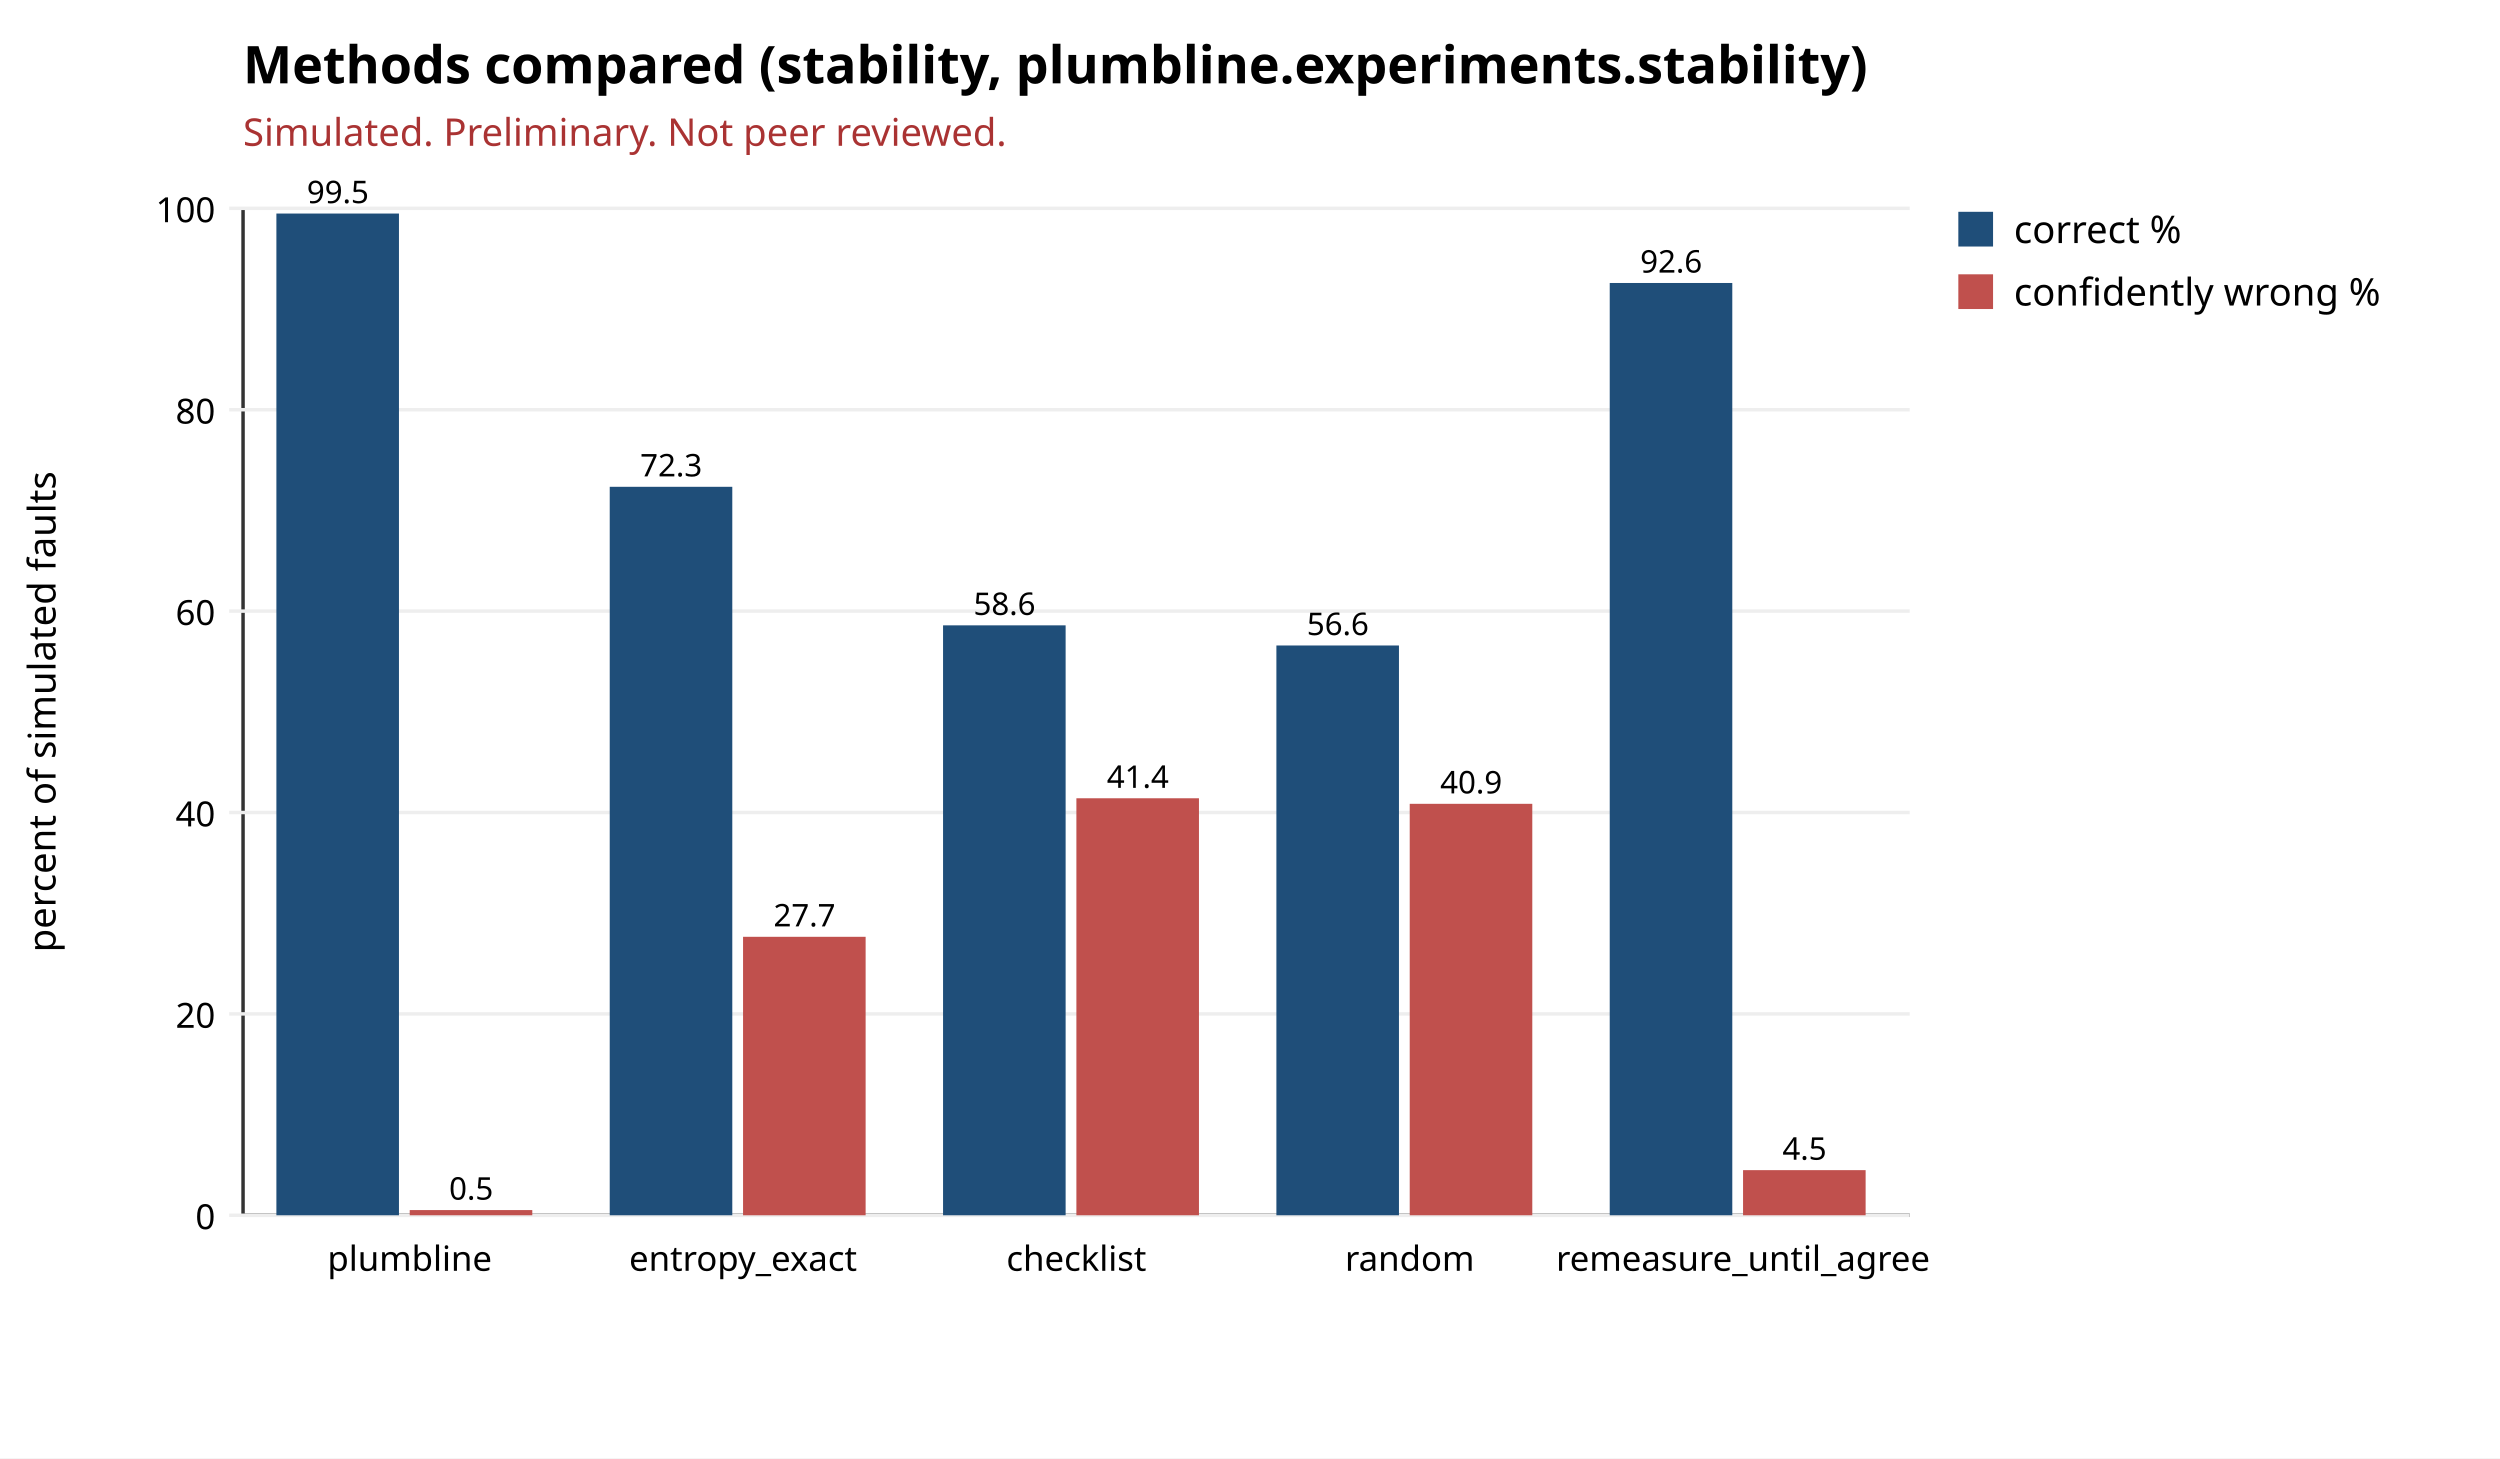
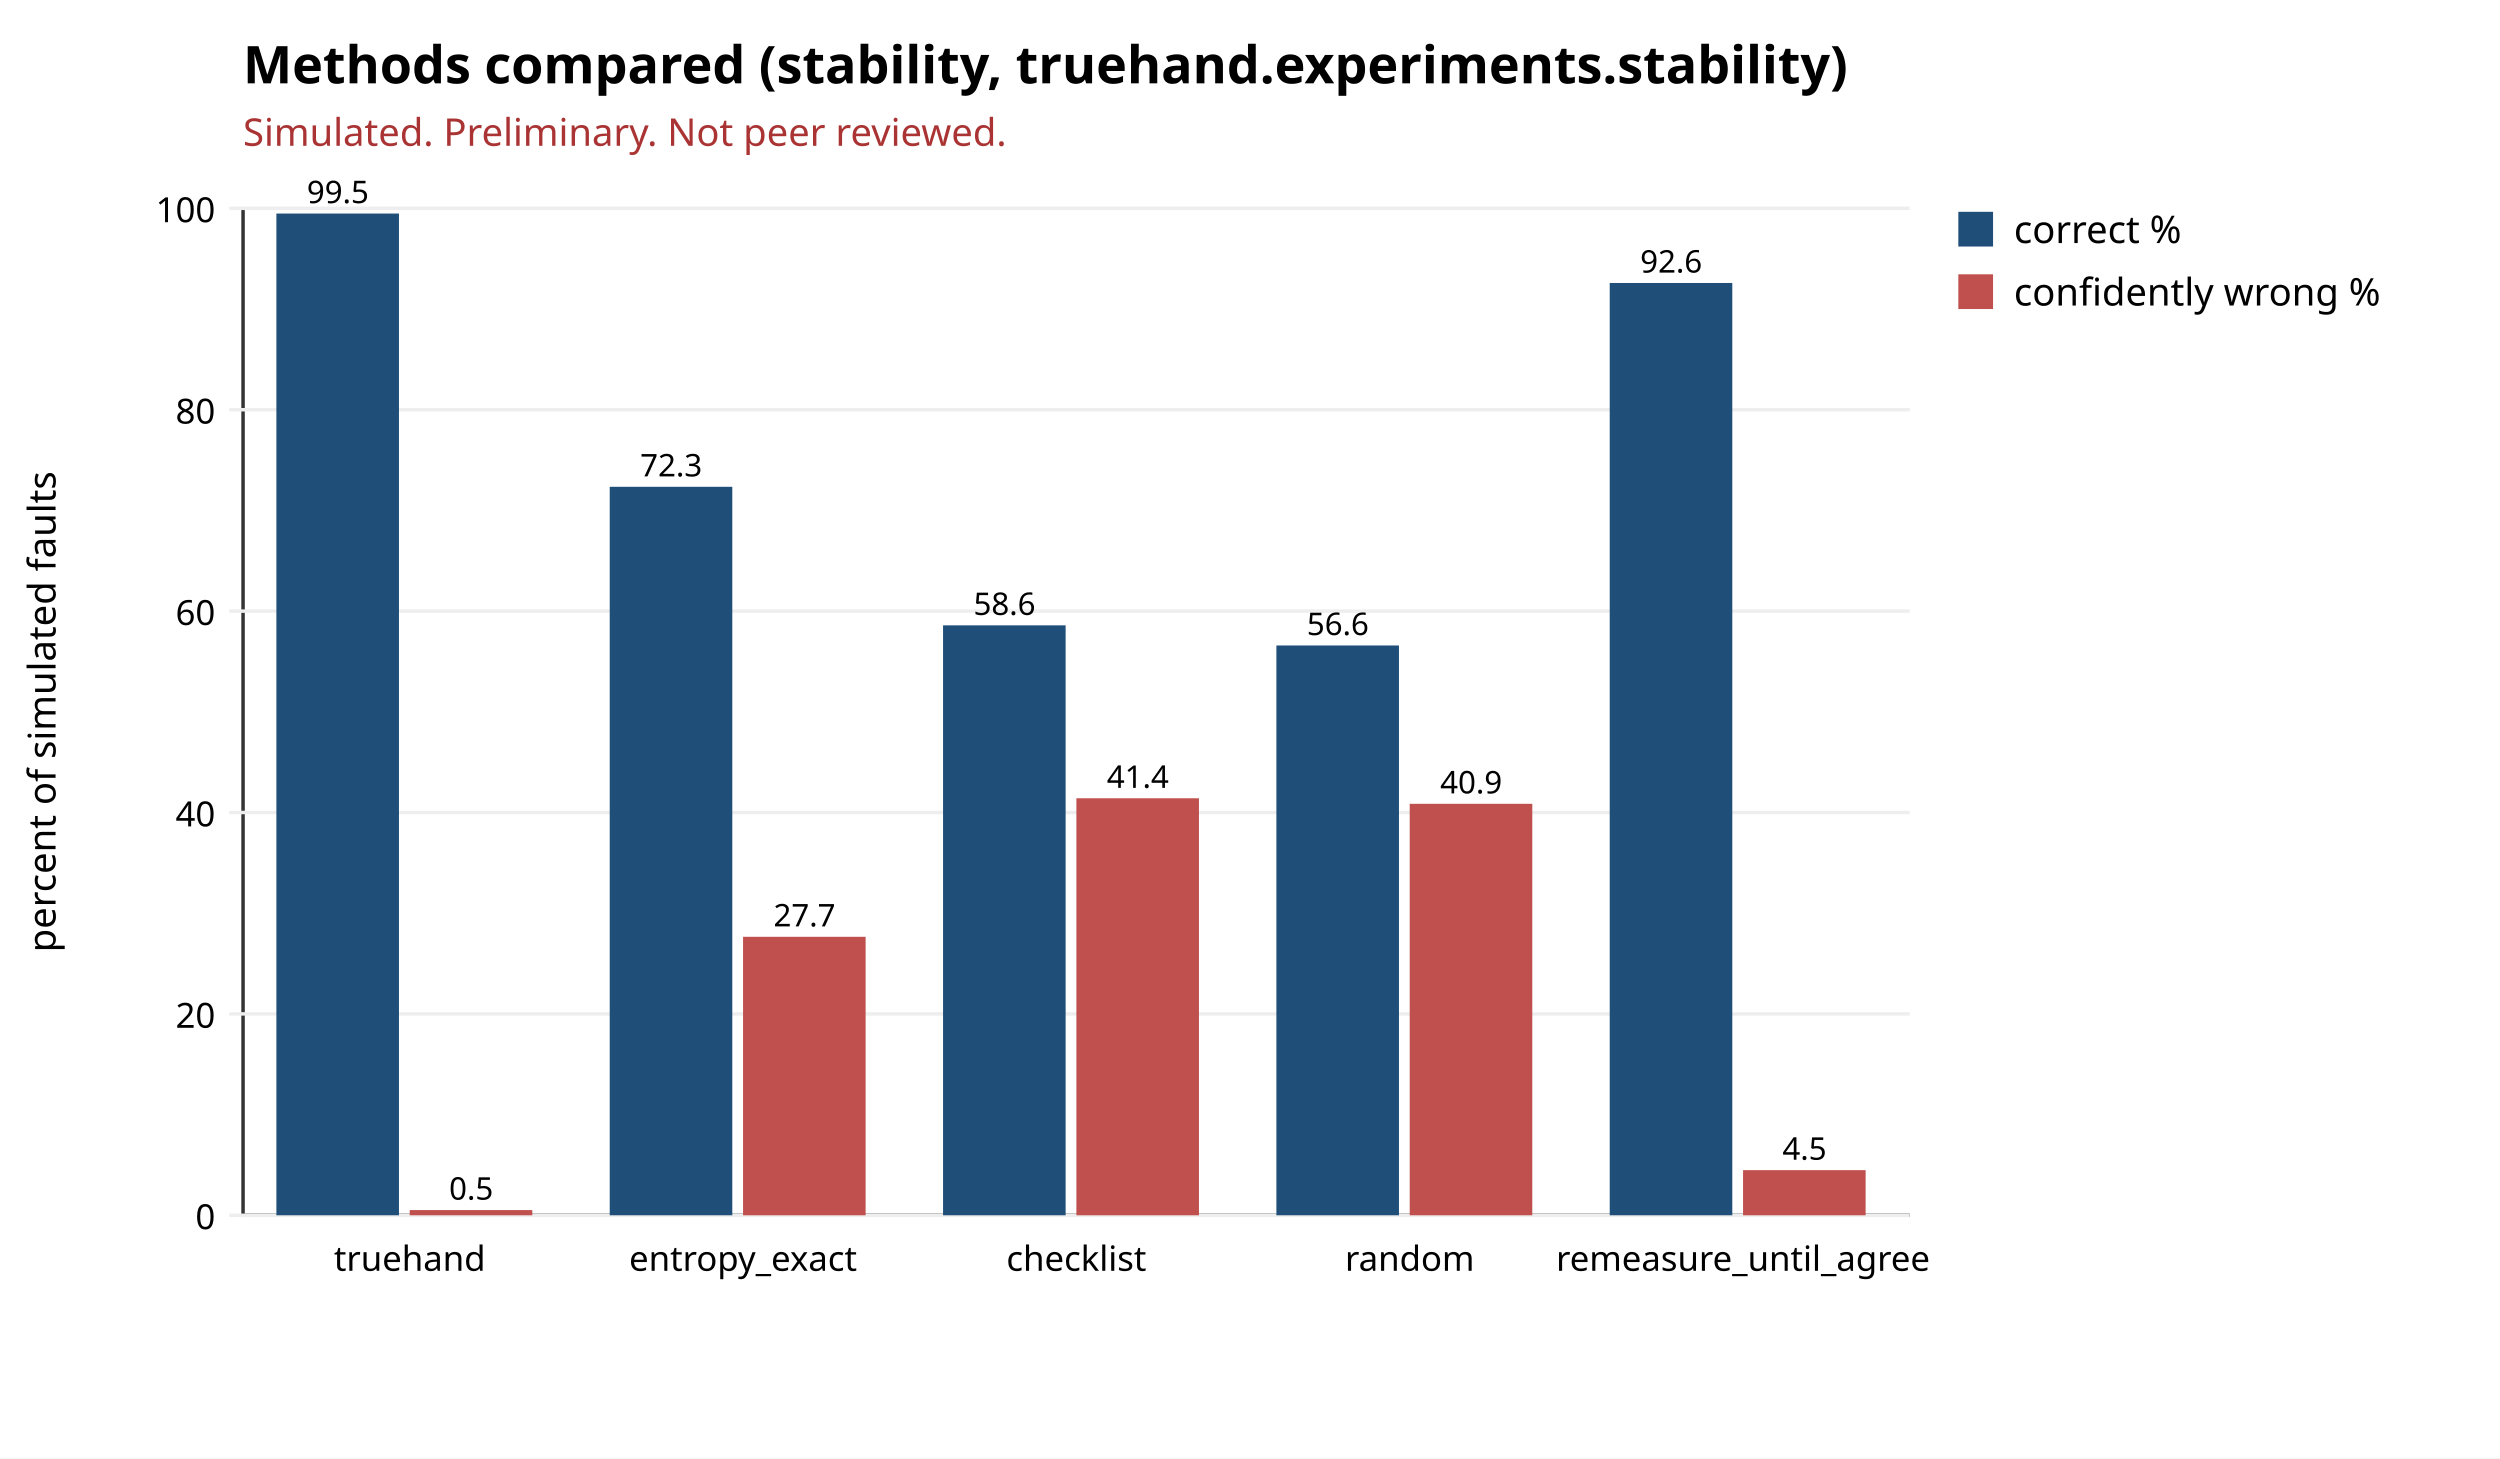
- <svg xmlns="http://www.w3.org/2000/svg" width="720" height="420" viewBox="0 0 720 420" role="img" aria-label="Methods compared (stability, plumbline.experiments.stability)">
+ <svg xmlns="http://www.w3.org/2000/svg" width="720" height="420" viewBox="0 0 720 420" role="img" aria-label="Methods compared (stability, truehand.experiments.stability)">
  <rect width="720" height="420" fill="white" />
-   <text x="70.0" y="24.0" font-size="15" text-anchor="start" font-family="system-ui, sans-serif" font-weight="600">Methods compared (stability, plumbline.experiments.stability)</text>
+   <text x="70.0" y="24.0" font-size="15" text-anchor="start" font-family="system-ui, sans-serif" font-weight="600">Methods compared (stability, truehand.experiments.stability)</text>
  <text x="70.0" y="42.0" font-size="11" text-anchor="start" font-family="system-ui, sans-serif" fill="#a33">Simulated. Preliminary. Not peer reviewed.</text>
  <line x1="70" y1="350" x2="550" y2="350" stroke="#333" />
  <line x1="70" y1="60" x2="70" y2="350" stroke="#333" />
  <line x1="66" y1="350.0" x2="550" y2="350.0" stroke="#eee" />
  <text x="62.0" y="354.0" font-size="10" text-anchor="end" font-family="system-ui, sans-serif">0</text>
  <line x1="66" y1="292.0" x2="550" y2="292.0" stroke="#eee" />
  <text x="62.0" y="296.0" font-size="10" text-anchor="end" font-family="system-ui, sans-serif">20</text>
  <line x1="66" y1="234.0" x2="550" y2="234.0" stroke="#eee" />
  <text x="62.0" y="238.0" font-size="10" text-anchor="end" font-family="system-ui, sans-serif">40</text>
  <line x1="66" y1="176.0" x2="550" y2="176.0" stroke="#eee" />
  <text x="62.0" y="180.0" font-size="10" text-anchor="end" font-family="system-ui, sans-serif">60</text>
  <line x1="66" y1="118.0" x2="550" y2="118.0" stroke="#eee" />
  <text x="62.0" y="122.0" font-size="10" text-anchor="end" font-family="system-ui, sans-serif">80</text>
  <line x1="66" y1="60.0" x2="550" y2="60.0" stroke="#eee" />
  <text x="62.0" y="64.0" font-size="10" text-anchor="end" font-family="system-ui, sans-serif">100</text>
  <text x="16.0" y="205.0" font-size="11" text-anchor="middle" font-family="system-ui, sans-serif" transform="rotate(-90 16 205.0)">percent of simulated faults</text>
  <rect x="79.6" y="61.5" width="35.3" height="288.5" fill="#1f4e79" />
  <text x="97.3" y="58.5" font-size="9" text-anchor="middle" font-family="system-ui, sans-serif">99.5</text>
  <rect x="175.6" y="140.2" width="35.3" height="209.8" fill="#1f4e79" />
  <text x="193.3" y="137.2" font-size="9" text-anchor="middle" font-family="system-ui, sans-serif">72.3</text>
  <rect x="271.6" y="180.1" width="35.3" height="169.9" fill="#1f4e79" />
  <text x="289.3" y="177.1" font-size="9" text-anchor="middle" font-family="system-ui, sans-serif">58.6</text>
  <rect x="367.6" y="185.9" width="35.3" height="164.1" fill="#1f4e79" />
  <text x="385.3" y="182.9" font-size="9" text-anchor="middle" font-family="system-ui, sans-serif">56.6</text>
  <rect x="463.6" y="81.5" width="35.3" height="268.5" fill="#1f4e79" />
  <text x="481.3" y="78.5" font-size="9" text-anchor="middle" font-family="system-ui, sans-serif">92.6</text>
  <rect x="118.0" y="348.5" width="35.3" height="1.5" fill="#c0504d" />
  <text x="135.7" y="345.5" font-size="9" text-anchor="middle" font-family="system-ui, sans-serif">0.5</text>
  <rect x="214.0" y="269.8" width="35.3" height="80.2" fill="#c0504d" />
  <text x="231.7" y="266.8" font-size="9" text-anchor="middle" font-family="system-ui, sans-serif">27.7</text>
  <rect x="310.0" y="229.9" width="35.3" height="120.1" fill="#c0504d" />
  <text x="327.7" y="226.9" font-size="9" text-anchor="middle" font-family="system-ui, sans-serif">41.4</text>
  <rect x="406.0" y="231.5" width="35.3" height="118.5" fill="#c0504d" />
  <text x="423.7" y="228.5" font-size="9" text-anchor="middle" font-family="system-ui, sans-serif">40.9</text>
  <rect x="502.0" y="337.0" width="35.3" height="13.0" fill="#c0504d" />
  <text x="519.7" y="334.0" font-size="9" text-anchor="middle" font-family="system-ui, sans-serif">4.5</text>
-   <text x="118.0" y="366.0" font-size="10" text-anchor="middle" font-family="system-ui, sans-serif">plumbline</text>
+   <text x="118.0" y="366.0" font-size="10" text-anchor="middle" font-family="system-ui, sans-serif">truehand</text>
  <text x="214.0" y="366.0" font-size="10" text-anchor="middle" font-family="system-ui, sans-serif">entropy_exact</text>
  <text x="310.0" y="366.0" font-size="10" text-anchor="middle" font-family="system-ui, sans-serif">checklist</text>
  <text x="406.0" y="366.0" font-size="10" text-anchor="middle" font-family="system-ui, sans-serif">random</text>
  <text x="502.0" y="366.0" font-size="10" text-anchor="middle" font-family="system-ui, sans-serif">remeasure_until_agree</text>
  <rect x="564" y="61" width="10" height="10" fill="#1f4e79" />
  <text x="580.0" y="70.0" font-size="11" text-anchor="start" font-family="system-ui, sans-serif">correct %</text>
  <rect x="564" y="79" width="10" height="10" fill="#c0504d" />
  <text x="580.0" y="88.0" font-size="11" text-anchor="start" font-family="system-ui, sans-serif">confidently wrong %</text>
</svg>
